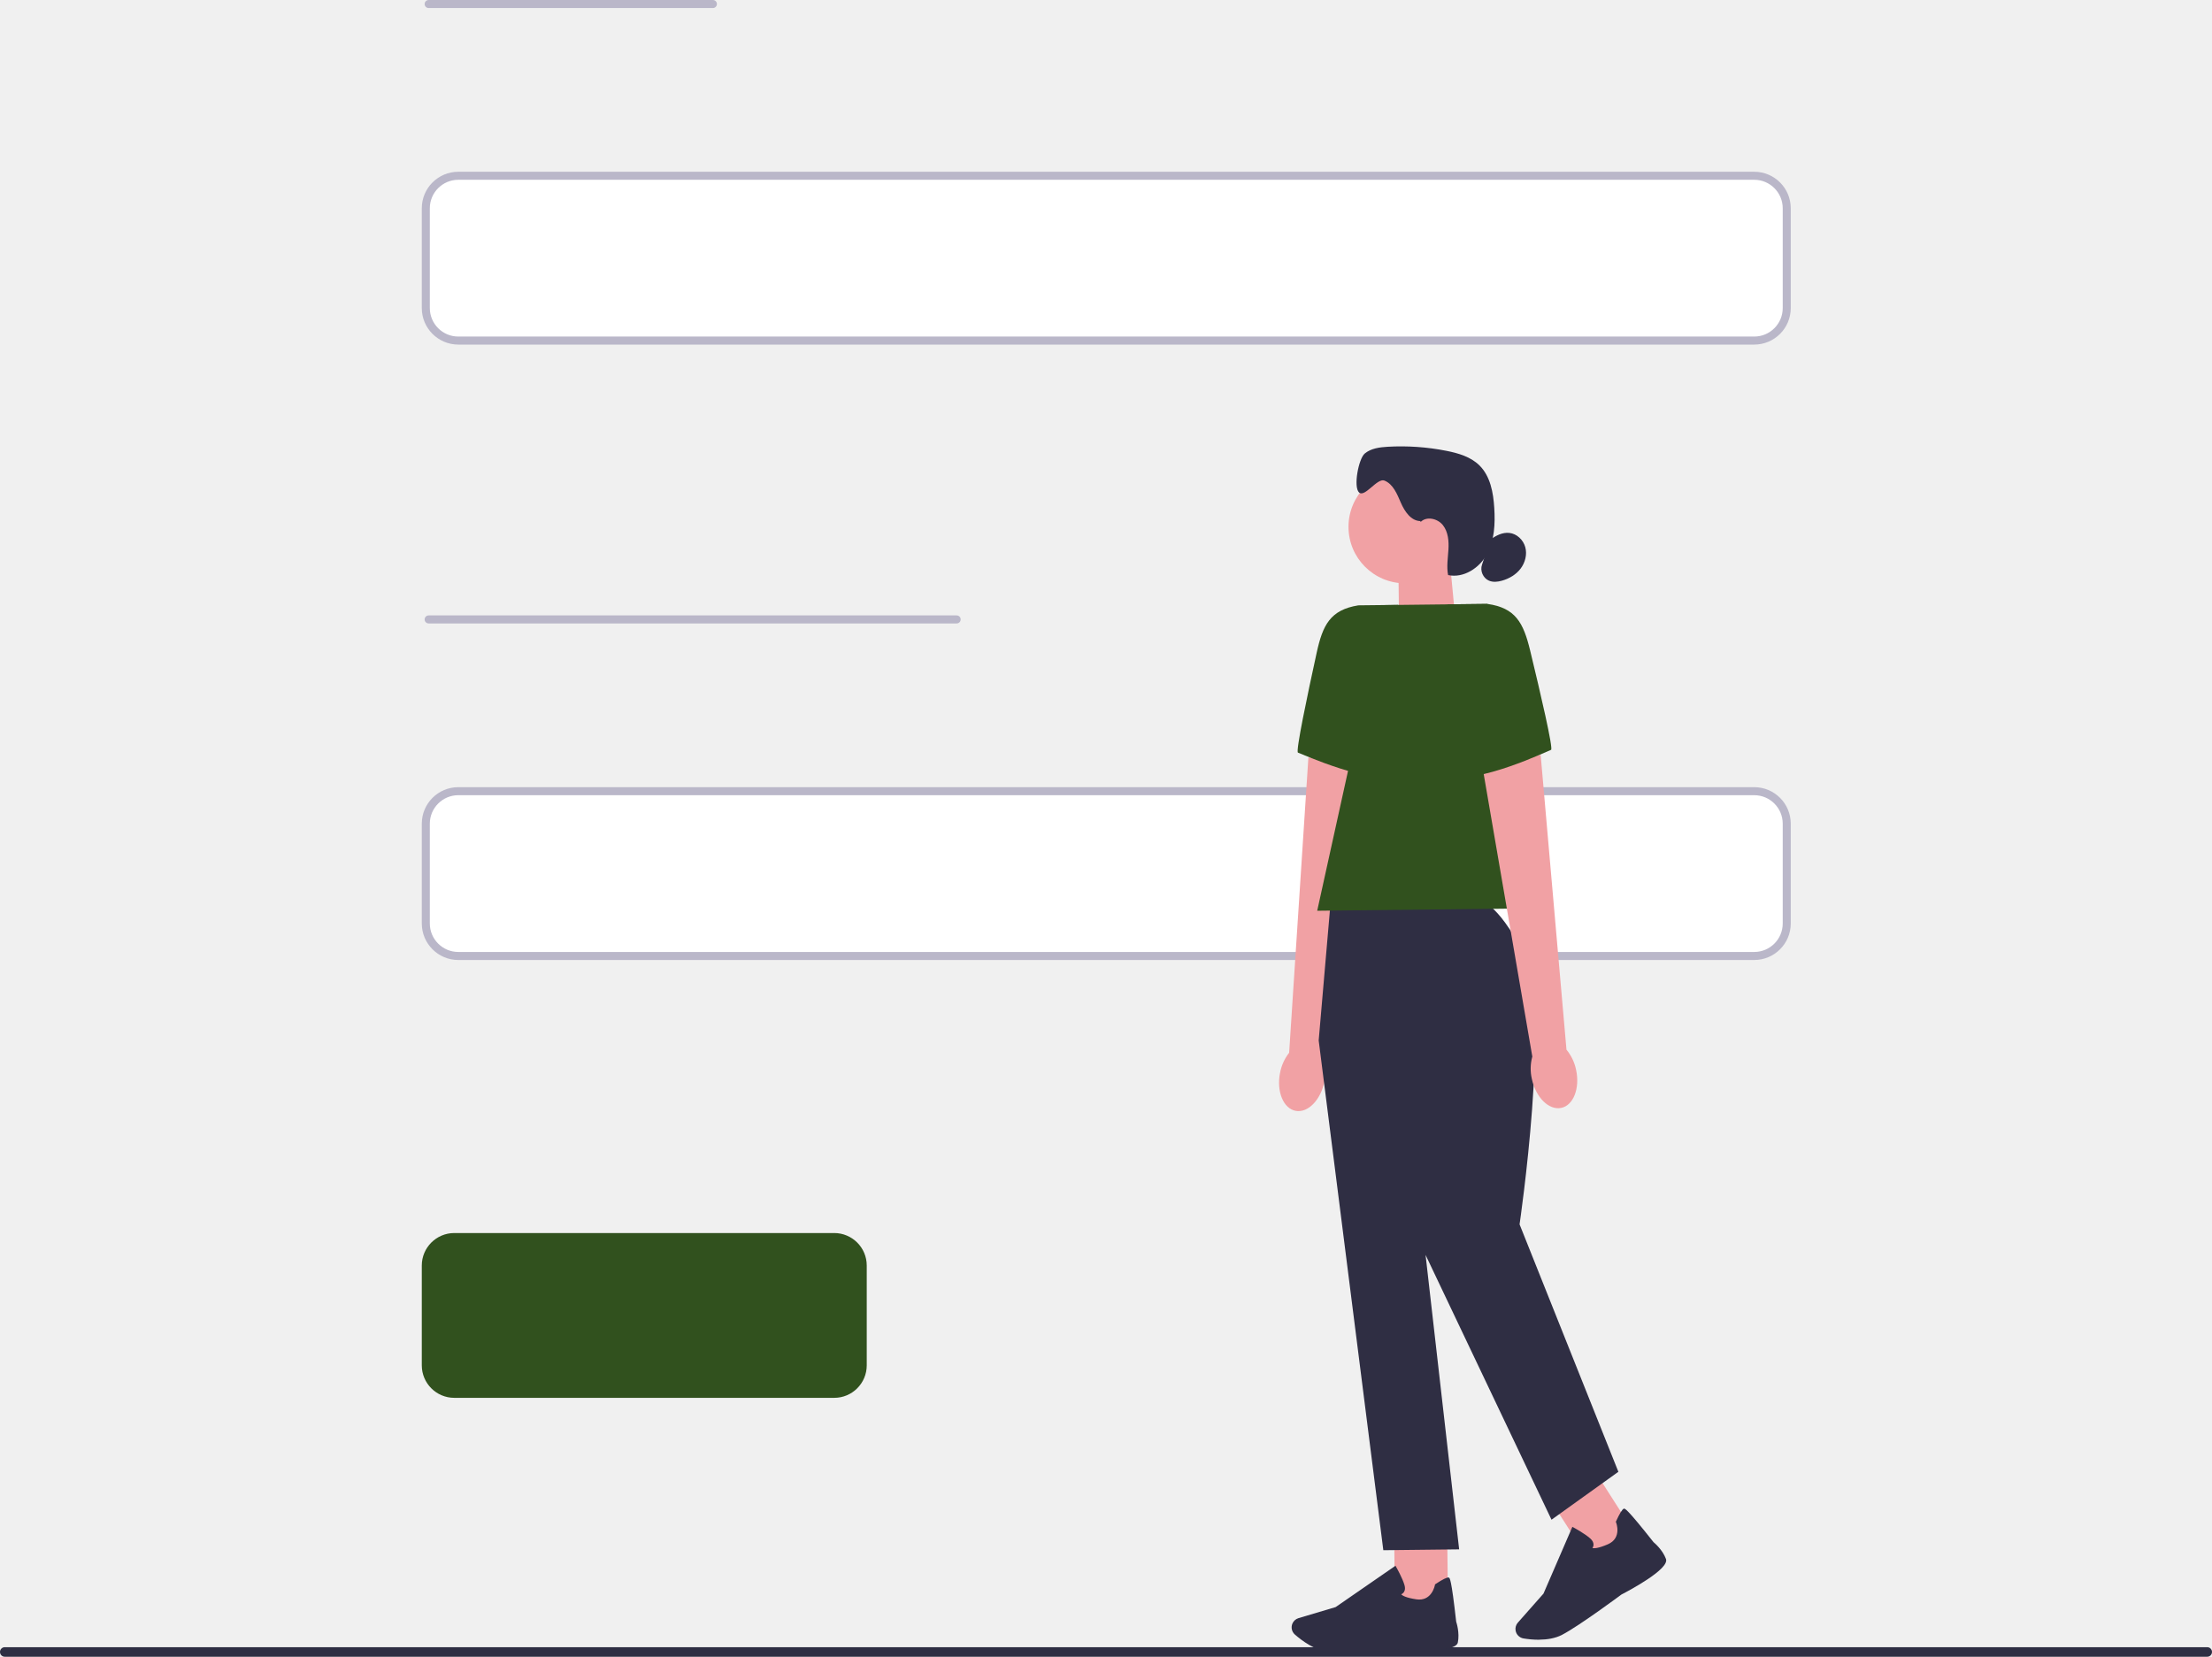
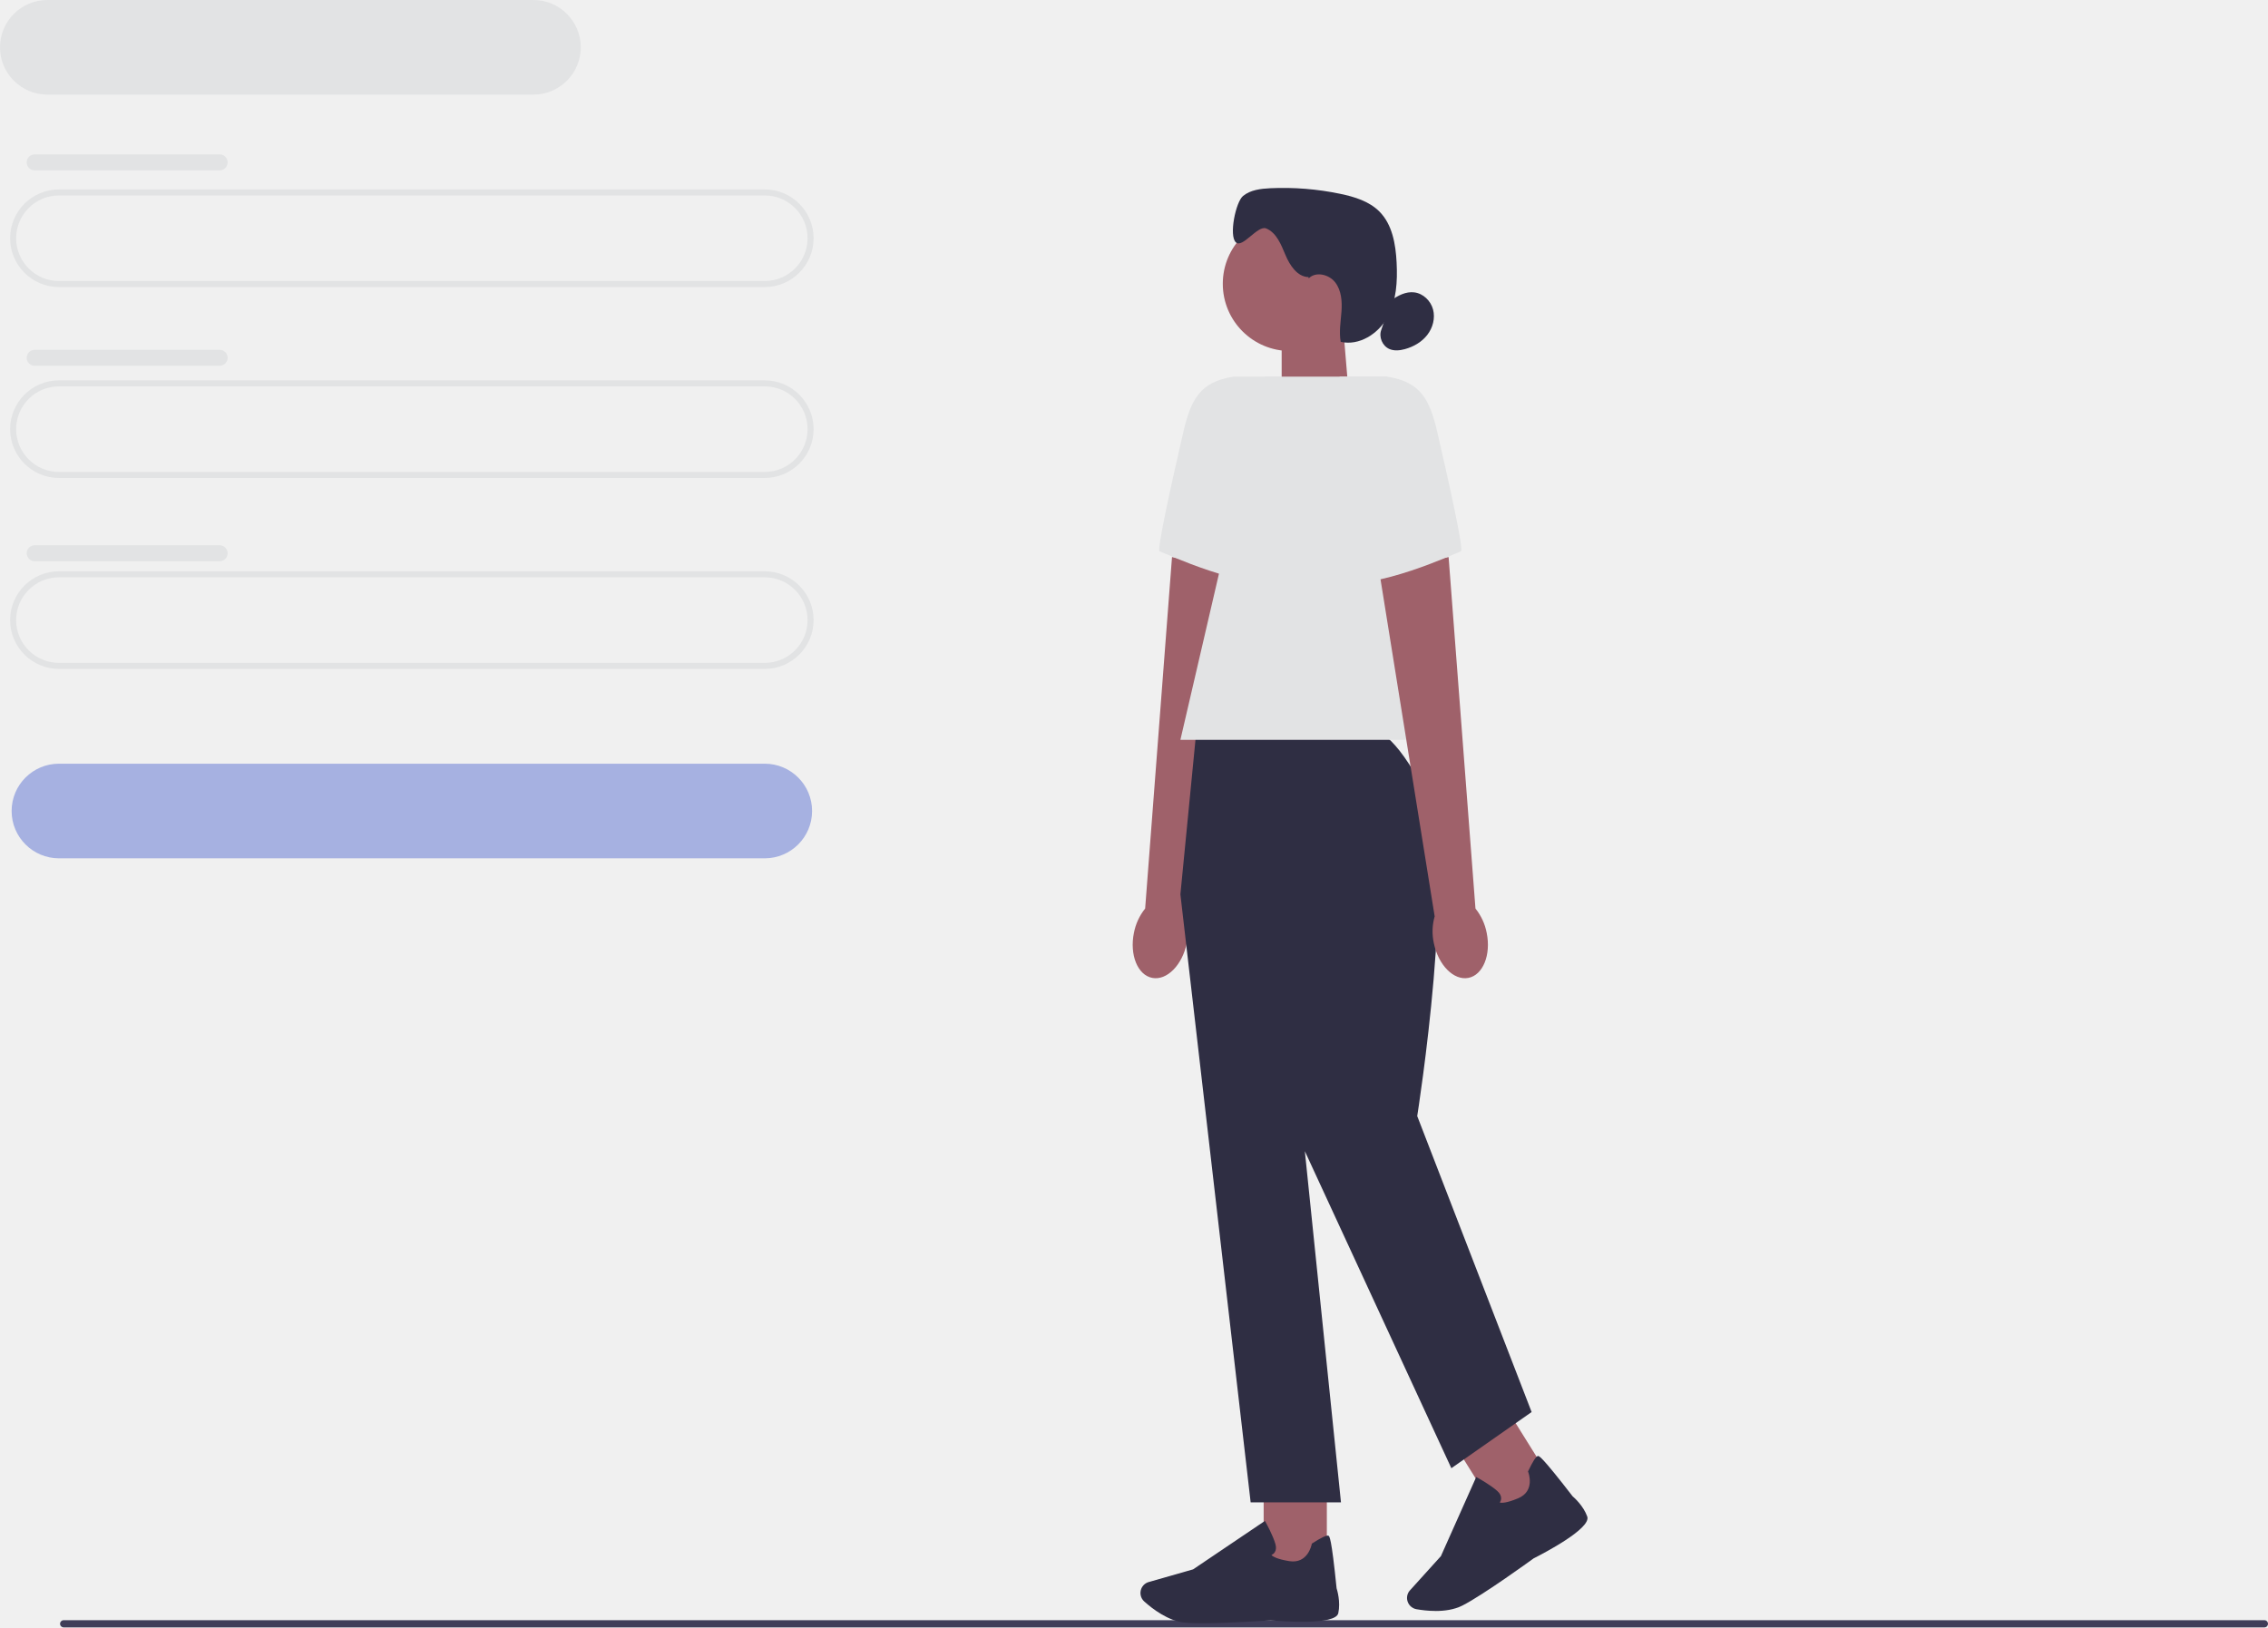
- <svg xmlns="http://www.w3.org/2000/svg" width="550.6" height="412.445" viewBox="0 0 550.6 412.445" role="img" artist="Katerina Limpitsouni" source="https://undraw.co/">
-   <path d="m550.6,411.255c0,.66-.53,1.19-1.19,1.19H1.19c-.66,0-1.19-.53-1.19-1.19s.53-1.19,1.19-1.19h548.22c.66,0,1.19.53,1.19,1.19Z" fill="#2e2e43" stroke-width="0" />
-   <path d="m436.659,84.784H114.076c-4.459,0-8.086-3.627-8.086-8.086v-24.853c0-4.459,3.627-8.086,8.086-8.086h322.583c4.459,0,8.086,3.627,8.086,8.086v24.853c0,4.459-3.627,8.086-8.086,8.086Z" fill="#fff" stroke="#bab7c9" stroke-linecap="round" stroke-linejoin="round" stroke-width="2" />
-   <path d="m436.659,237.99H114.076c-4.459,0-8.086-3.627-8.086-8.086v-24.853c0-4.459,3.627-8.086,8.086-8.086h322.583c4.459,0,8.086,3.627,8.086,8.086v24.853c0,4.459-3.627,8.086-8.086,8.086Z" fill="#fff" stroke="#bab7c9" stroke-linecap="round" stroke-linejoin="round" stroke-width="2" />
-   <path d="m207.659,347.99h-94.583c-4.459,0-8.086-3.627-8.086-8.086v-24.853c0-4.459,3.627-8.086,8.086-8.086h94.583c4.459,0,8.086,3.627,8.086,8.086v24.853c0,4.459-3.627,8.086-8.086,8.086Z" fill="#31511E" stroke-width="0" />
-   <line x1="106.698" y1="1" x2="177.448" y2="1" fill="none" stroke="#bab7c9" stroke-linecap="round" stroke-linejoin="round" stroke-width="2" />
-   <line x1="106.698" y1="154.206" x2="238.123" y2="154.206" fill="none" stroke="#bab7c9" stroke-linecap="round" stroke-linejoin="round" stroke-width="2" />
-   <rect x="390.511" y="369.323" width="13.204" height="18.73" transform="translate(-141.4433 273.5202) rotate(-32.59)" fill="#f1a1a4" stroke-width="0" />
-   <polygon points="362.348 155.102 348.294 159.901 348.073 139.608 360.863 139.465 362.348 155.102" fill="#f1a1a4" stroke-width="0" />
-   <circle cx="349.714" cy="131.157" r="14.054" fill="#f1a1a4" stroke-width="0" />
-   <path d="m353.56,129.724c-2.348-.045-3.924-2.4-4.864-4.566-.94-2.153-1.907-4.644-4.092-5.519-1.79-.713-4.877,4.267-6.304,2.97-1.485-1.355-.13-8.438,1.42-9.715s3.677-1.55,5.675-1.673c4.897-.279,9.819.058,14.631,1.012,2.97.584,6.044,1.485,8.204,3.606,2.743,2.691,3.483,6.79,3.716,10.623.246,3.924.058,8.036-1.809,11.499-1.874,3.457-5.837,6.032-9.683,5.201-.409-2.082-.045-4.216.084-6.343.13-2.114-.058-4.397-1.368-6.07s-4.073-2.309-5.558-.798" fill="#2f2e43" stroke-width="0" />
-   <path d="m370.902,134.4c1.394-1.044,3.061-1.926,4.793-1.732,1.874.201,3.47,1.732,3.969,3.548s-.019,3.826-1.154,5.331-2.841,2.503-4.657,3.016c-1.051.298-2.199.422-3.21,0-1.485-.623-2.302-2.497-1.738-4.008" fill="#2f2e43" stroke-width="0" />
-   <path id="uuid-31bdf68e-d938-48b7-86ad-7ba8e8b265d3-91-89-41-308" d="m318.603,267.171c-.882,4.624.876,8.827,3.937,9.378,3.055.551,6.252-2.756,7.141-7.38.383-1.842.298-3.749-.246-5.558l10.811-72.482-14.566-2.568-4.793,73.52c-1.174,1.505-1.959,3.249-2.283,5.111h0v-.019h-0Z" fill="#f1a1a4" stroke-width="0" />
-   <path d="m348.034,150.588l-9.923.11c-7.004,1.135-8.866,4.903-10.377,11.83-2.315,10.565-5.273,24.645-4.65,24.839.992.324,17.965,8.081,26.558,6.161l-1.602-42.94h-.006Z" fill="#31511E" stroke-width="0" />
-   <rect x="347.122" y="381.034" width="13.204" height="18.73" transform="translate(-4.33864 3.97541) rotate(-.64)" fill="#f1a1a4" stroke-width="0" />
-   <path d="m334.46,411.324c-1.394.019-2.62,0-3.554-.078-3.515-.279-6.881-2.834-8.587-4.326-.765-.668-1.018-1.758-.636-2.691h0c.272-.668.83-1.18,1.531-1.394l9.242-2.75,14.897-10.292.169.298c.065.11,1.569,2.75,2.082,4.54.195.681.156,1.245-.13,1.686-.195.305-.467.486-.687.597.272.279,1.128.85,3.762,1.239,3.826.571,4.598-3.411,4.624-3.58l.026-.136.11-.078c1.809-1.2,2.918-1.738,3.308-1.628.246.065.642.188,1.848,10.98.11.337.901,2.815.409,5.201-.532,2.594-11.849,1.822-14.106,1.647-.065.006-8.522.707-14.32.765h.019-.006v0Z" fill="#2f2e43" stroke-width="0" />
-   <path d="m383.212,408.211c-1.55.019-2.977-.156-3.995-.324-.999-.169-1.79-.953-1.959-1.952h0c-.13-.72.084-1.44.558-1.985l6.382-7.225,7.186-16.616.305.162c.11.058,2.782,1.505,4.17,2.75.525.473.791.973.791,1.505,0,.363-.136.662-.272.863.383.091,1.407.117,3.846-.94,3.548-1.544,2.095-5.331,2.03-5.48l-.052-.13.058-.117c.901-1.972,1.563-3.022,1.946-3.139.246-.065.642-.188,7.38,8.334.272.227,2.257,1.907,3.1,4.19.914,2.484-9.08,7.815-11.103,8.859-.058.052-10.507,7.815-14.8,10.04-1.706.882-3.736,1.174-5.584,1.187l.019.019h-.006v0Z" fill="#2f2e43" stroke-width="0" />
-   <path d="m368.178,224.185l-36.967.409-2.97,34.425,16.09,126.908,18.873-.214-8.36-73.305,31.351,65.925,16.642-11.933-24.593-61.599s7.945-53.985,1.083-67.332c-6.855-13.347-11.142-13.302-11.142-13.302v.019h-.006v0Z" fill="#2f2e43" stroke-width="0" />
-   <polygon points="386.584 226.079 327.871 226.734 344.642 150.633 370.228 150.341 386.584 226.079" fill="#31511E" stroke-width="0" />
-   <path id="uuid-0d1d7be6-7e67-43a2-9b15-a4bbed67d7bc-92-90-42-309" d="m392.317,266.354c.986,4.611-.681,8.846-3.723,9.462-3.048.623-6.317-2.614-7.296-7.225-.422-1.835-.383-3.742.117-5.565l-12.426-72.229,14.502-2.893,6.427,73.403c1.206,1.479,2.03,3.21,2.4,5.059h0v-.013Z" fill="#f1a1a4" stroke-width="0" />
-   <path d="m360.311,150.452l9.923-.11c7.024.986,8.969,4.708,10.643,11.603,2.549,10.513,5.811,24.515,5.201,24.729-.992.337-17.777,8.47-26.409,6.745l.655-42.966h-.013Z" fill="#31511E" stroke-width="0" />
+ <svg xmlns="http://www.w3.org/2000/svg" width="751.57" height="539.42" viewBox="0 0 751.57 539.42" role="img" artist="Katerina Limpitsouni" source="https://undraw.co/">
+   <path d="m19.9,538.23c0,.66.53,1.19,1.19,1.19h729.29c.66,0,1.19-.53,1.19-1.19s-.53-1.19-1.19-1.19H21.09c-.66,0-1.19.53-1.19,1.19Z" fill="#3f3d58" />
+   <path d="m253.43,95.15H19.53c-8.92,0-16.18-7.26-16.18-16.18s7.26-16.18,16.18-16.18h233.9c8.92,0,16.18,7.26,16.18,16.18s-7.26,16.18-16.18,16.18ZM19.53,64.79c-7.82,0-14.18,6.36-14.18,14.18s6.36,14.18,14.18,14.18h233.9c7.82,0,14.18-6.36,14.18-14.18s-6.36-14.18-14.18-14.18H19.53Z" fill="#e2e3e4" />
+   <path d="m253.43,284.5H19.53c-8.65,0-15.68-7.03-15.68-15.68s7.03-15.68,15.68-15.68h233.9c8.65,0,15.68,7.03,15.68,15.68s-7.03,15.68-15.68,15.68Z" fill="#A6B1E1" />
+   <path d="m176.78,31.36H15.68C7.03,31.36,0,24.33,0,15.68S7.03,0,15.68,0h161.1c8.65,0,15.68,7.03,15.68,15.68s-7.03,15.68-15.68,15.68Z" fill="#e2e3e4" />
+   <path d="m253.43,158.43H19.53c-8.92,0-16.18-7.26-16.18-16.18s7.26-16.18,16.18-16.18h233.9c8.92,0,16.18,7.26,16.18,16.18s-7.26,16.18-16.18,16.18Zm-233.9-30.36c-7.82,0-14.18,6.36-14.18,14.18s6.36,14.18,14.18,14.18h233.9c7.82,0,14.18-6.36,14.18-14.18s-6.36-14.18-14.18-14.18H19.53Z" fill="#e2e3e4" />
+   <path d="m253.43,221.72H19.53c-8.92,0-16.18-7.26-16.18-16.18s7.26-16.18,16.18-16.18h233.9c8.92,0,16.18,7.26,16.18,16.18s-7.26,16.18-16.18,16.18Zm-233.9-30.36c-7.82,0-14.18,6.36-14.18,14.18s6.36,14.18,14.18,14.18h233.9c7.82,0,14.18-6.36,14.18-14.18s-6.36-14.18-14.18-14.18H19.53Z" fill="#e2e3e4" />
+   <path d="m11.49,51.17h61.3c1.46,0,2.65,1.18,2.65,2.65h0c0,1.46-1.19,2.65-2.65,2.65H11.49c-1.46,0-2.65-1.18-2.65-2.65h0c0-1.46,1.19-2.65,2.65-2.65Z" fill="#e2e3e4" />
+   <path d="m11.49,115.95h61.3c1.46,0,2.65,1.18,2.65,2.64h0c0,1.46-1.19,2.65-2.65,2.65H11.49c-1.46,0-2.65-1.18-2.65-2.64h0c0-1.46,1.19-2.65,2.65-2.65Z" fill="#e2e3e4" />
+   <path d="m11.49,180.74h61.3c1.46,0,2.65,1.18,2.65,2.65h0c0,1.46-1.19,2.64-2.65,2.64H11.49c-1.46,0-2.65-1.18-2.65-2.65h0c0-1.46,1.19-2.64,2.65-2.64Z" fill="#e2e3e4" />
+   <g>
+     <polygon points="447.08 132.26 424.72 139.62 424.72 107.43 445.01 107.43 447.08 132.26" fill="#9f616a" />
+     <circle cx="427.49" cy="94.06" r="22.28" fill="#9f616a" />
+     <path d="m433.61,91.85c-3.73-.11-6.18-3.88-7.63-7.32s-2.94-7.39-6.4-8.81c-2.83-1.16-7.82,6.69-10.05,4.6-2.33-2.18-.06-13.37,2.41-15.38,2.47-2.01,5.85-2.4,9.03-2.55,7.76-.36,15.57.27,23.18,1.86,4.71.98,9.55,2.46,12.95,5.86,4.3,4.32,5.4,10.83,5.71,16.92.32,6.23-.04,12.75-3.07,18.2s-9.37,9.47-15.45,8.08c-.61-3.3.01-6.69.25-10.05.23-3.35-.01-6.97-2.06-9.64-2.04-2.67-6.42-3.73-8.8-1.36" fill="#2f2e43" />
+     <path d="m461.02,99.57c2.23-1.63,4.9-3,7.64-2.66,2.96.36,5.47,2.8,6.23,5.69s-.09,6.07-1.93,8.43c-1.83,2.36-4.56,3.92-7.44,4.7-1.67.45-3.5.64-5.09-.04-2.34-1.01-3.61-4-2.69-6.38" fill="#2f2e43" />
+     <g>
+       <path id="uuid-00bc58e7-734f-4d7c-a085-03c0cd267642-2753" d="m375.76,309.2c-1.49,7.32,1.24,14.01,6.08,14.94s9.97-4.26,11.45-11.58c.63-2.92.53-5.94-.29-8.82l18.43-114.75-23.05-4.34-8.9,116.5c-1.89,2.36-3.16,5.12-3.72,8.06h0Z" fill="#9f616a" />
+       <path d="m424.48,124.85h-15.73c-11.12,1.69-14.14,7.62-16.67,18.58-3.86,16.72-8.79,38.98-7.81,39.31,1.57.52,28.35,13.12,42,10.24l-1.79-68.13h0Z" fill="#e2e3e4" />
+     </g>
+     <rect x="418.75" y="490.36" width="20.94" height="29.71" fill="#9f616a" />
+     <path d="m398.36,538.05c-2.2,0-4.16-.05-5.64-.19-5.56-.51-10.87-4.62-13.54-7.02-1.2-1.08-1.58-2.8-.96-4.28h0c.45-1.06,1.34-1.86,2.45-2.17l14.7-4.2,23.8-16.06.27.48c.1.18,2.44,4.39,3.22,7.23.3,1.08.22,1.98-.23,2.68-.31.48-.75.76-1.1.92.43.45,1.78,1.37,5.94,2.03,6.07.96,7.35-5.33,7.4-5.59l.04-.21.18-.12c2.89-1.86,4.67-2.71,5.28-2.53.38.11,1.02.31,2.75,17.44.17.54,1.38,4.48.56,8.25-.89,4.1-18.81,2.69-22.4,2.37-.1.01-13.52.97-22.71.97h0Z" fill="#2f2e43" />
+     <rect x="487.82" y="470.31" width="20.94" height="29.71" transform="translate(-181.25 337.18) rotate(-31.95)" fill="#9f616a" />
+     <path d="m475.72,533.98c-2.46,0-4.72-.3-6.33-.58-1.58-.28-2.82-1.54-3.08-3.12h0c-.18-1.14.15-2.29.93-3.14l10.25-11.34,11.7-26.22.48.26c.18.1,4.39,2.43,6.56,4.43.83.76,1.24,1.57,1.22,2.4-.01.58-.23,1.04-.45,1.37.6.16,2.23.22,6.11-1.42,5.66-2.39,3.42-8.41,3.32-8.66l-.08-.2.09-.19c1.47-3.11,2.52-4.77,3.14-4.94.39-.11,1.03-.28,11.56,13.35.43.36,3.54,3.07,4.84,6.7,1.41,3.95-14.54,12.24-17.75,13.86-.1.08-16.79,12.21-23.65,15.66-2.72,1.37-5.94,1.79-8.87,1.79h0Z" fill="#2f2e43" />
+     <path d="m455.11,241.91h-58.63l-5.32,54.54,23.28,201.52h29.93l-11.97-116.39,48.55,105.08,26.6-18.62-37.91-98.1s13.54-85.46,2.9-106.75c-10.64-21.28-17.43-21.28-17.43-21.28h0Z" fill="#2f2e43" />
+     <polygon points="484.28 245.23 391.16 245.23 419.1 124.85 459.67 124.85 484.28 245.23" fill="#e2e3e4" />
+     <path id="uuid-ece83039-1aa0-468e-a846-e0cb6ecd6032-2754" d="m492.66,309.2c1.49,7.32-1.24,14.01-6.08,14.94s-9.97-4.26-11.45-11.58c-.63-2.92-.53-5.94.29-8.82l-18.43-114.75,23.05-4.34,8.9,116.5c1.89,2.36,3.16,5.12,3.72,8.06h0Z" fill="#9f616a" />
+     <path d="m443.94,124.85h15.73c11.12,1.69,14.14,7.62,16.67,18.58,3.86,16.72,8.79,38.98,7.81,39.31-1.57.52-28.35,13.12-42,10.24l1.79-68.13h0Z" fill="#e2e3e4" />
+   </g>
</svg>
